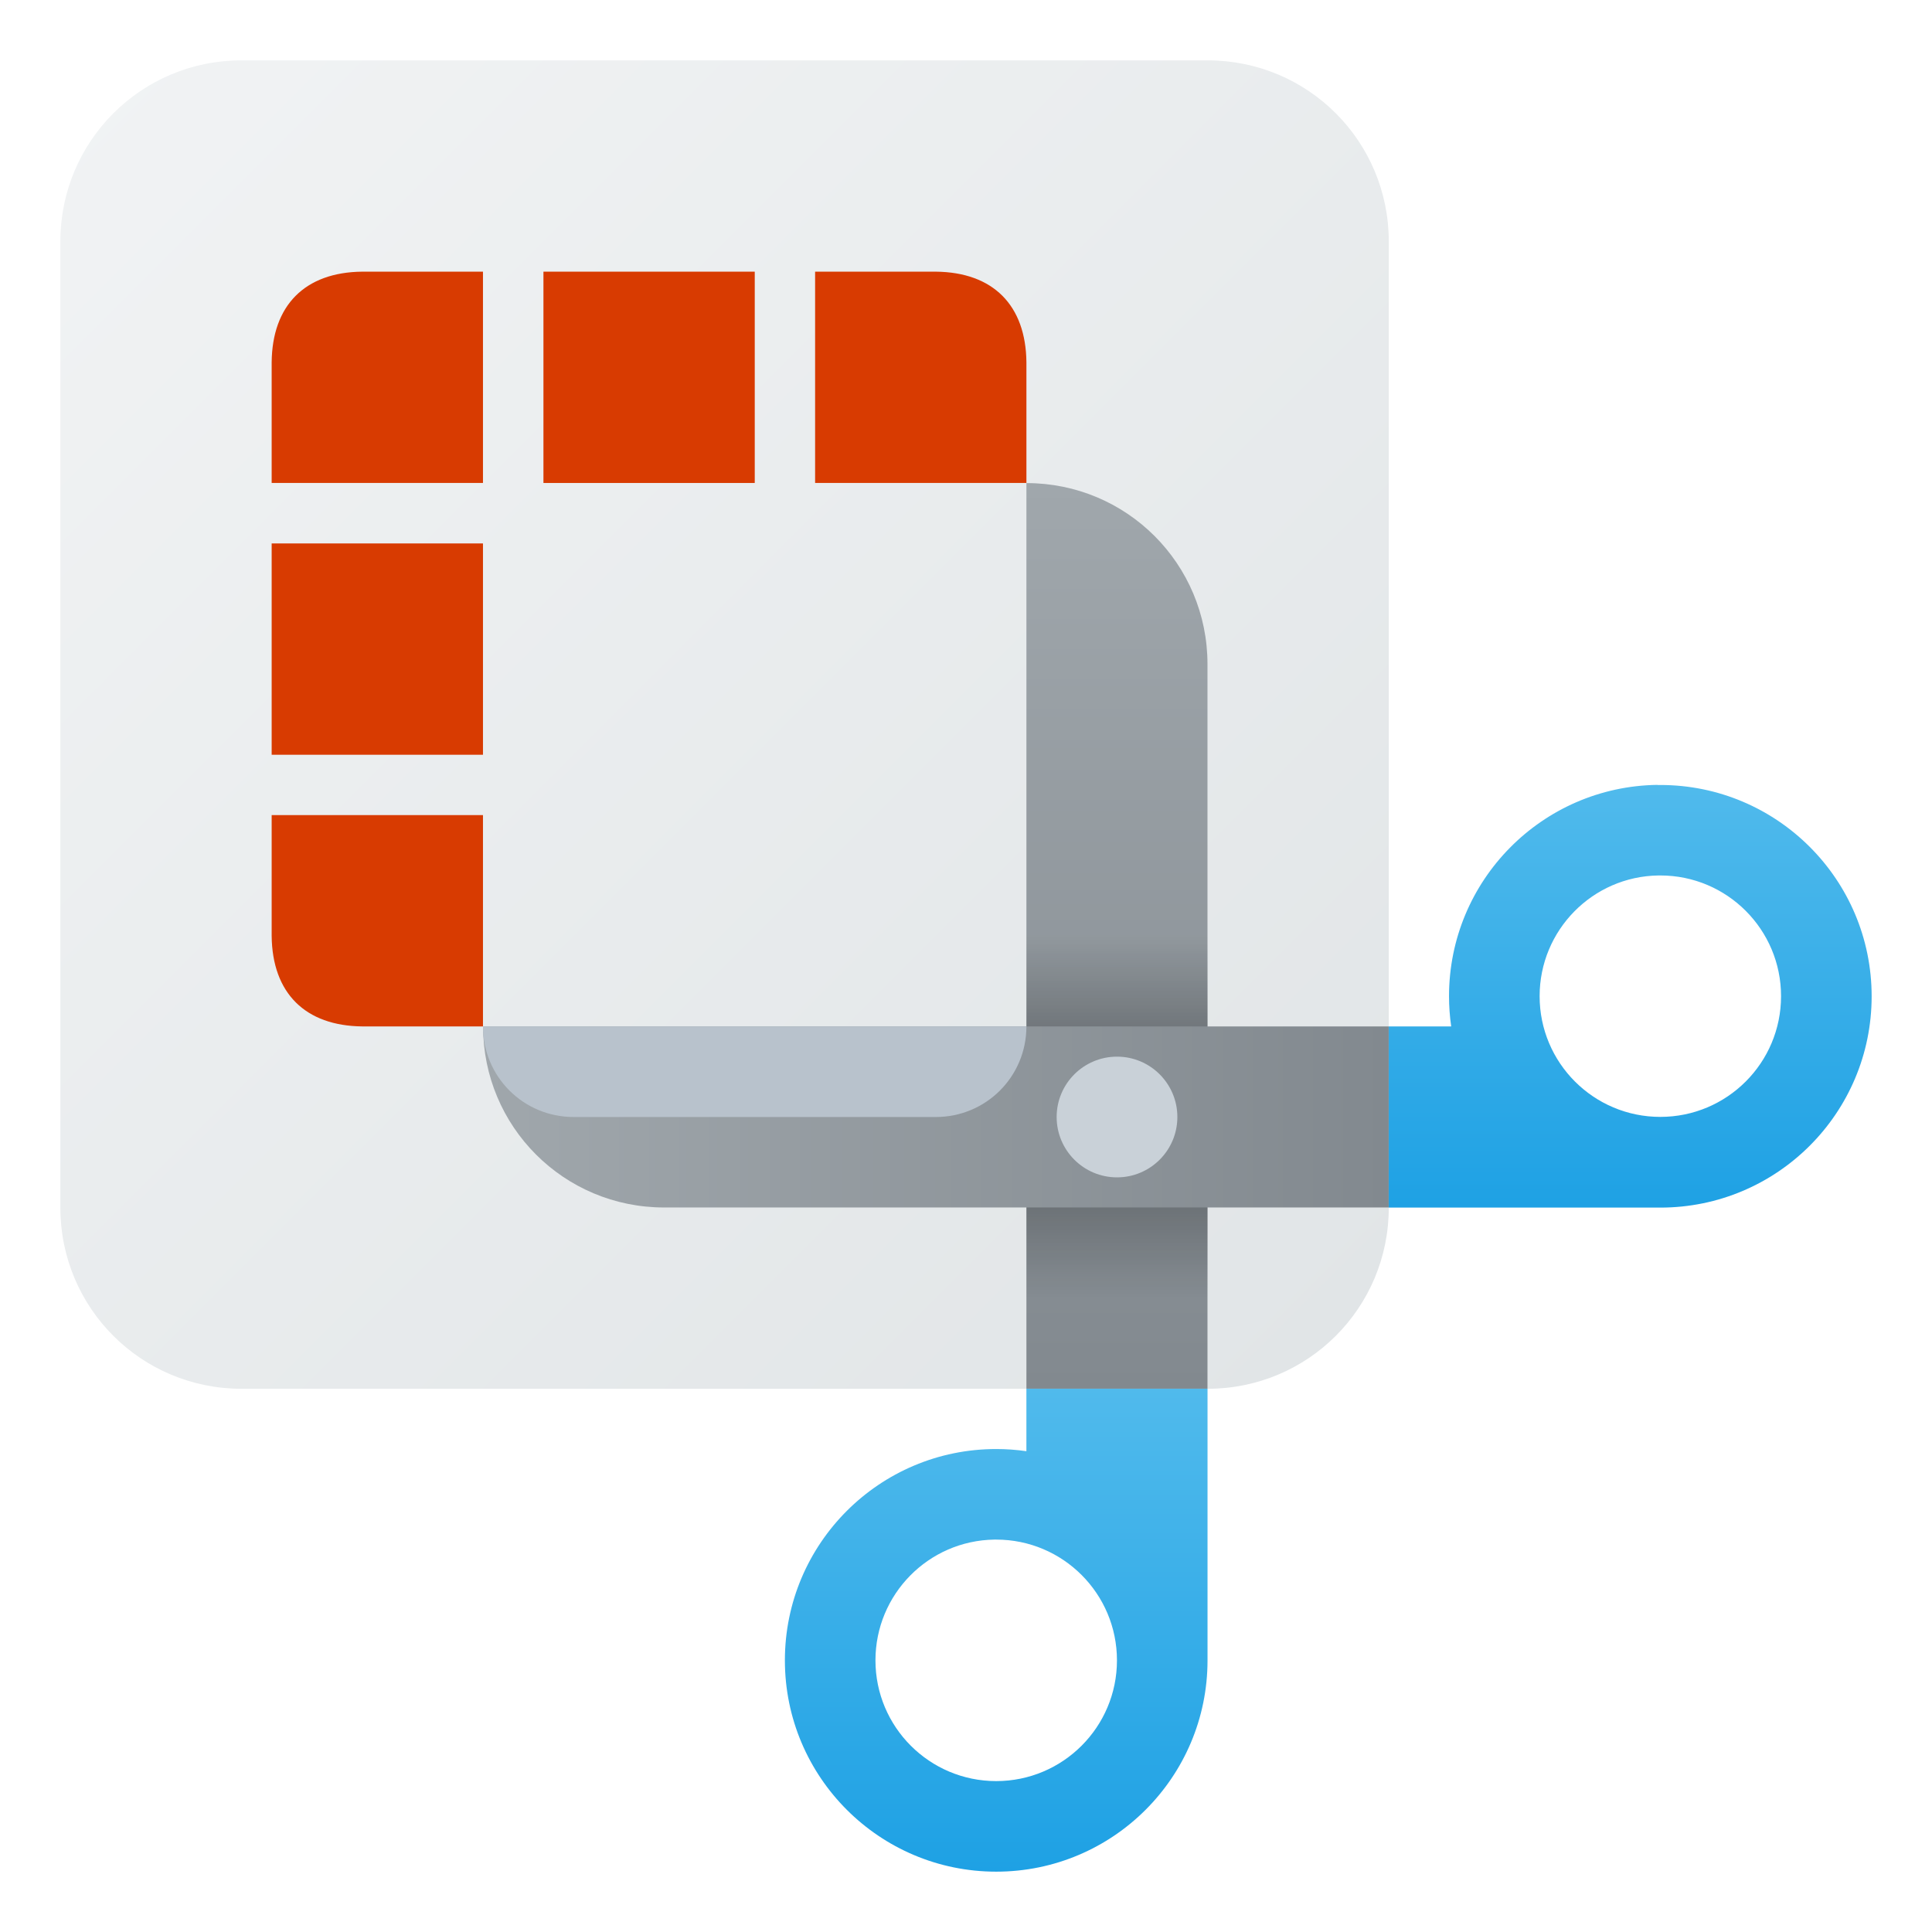
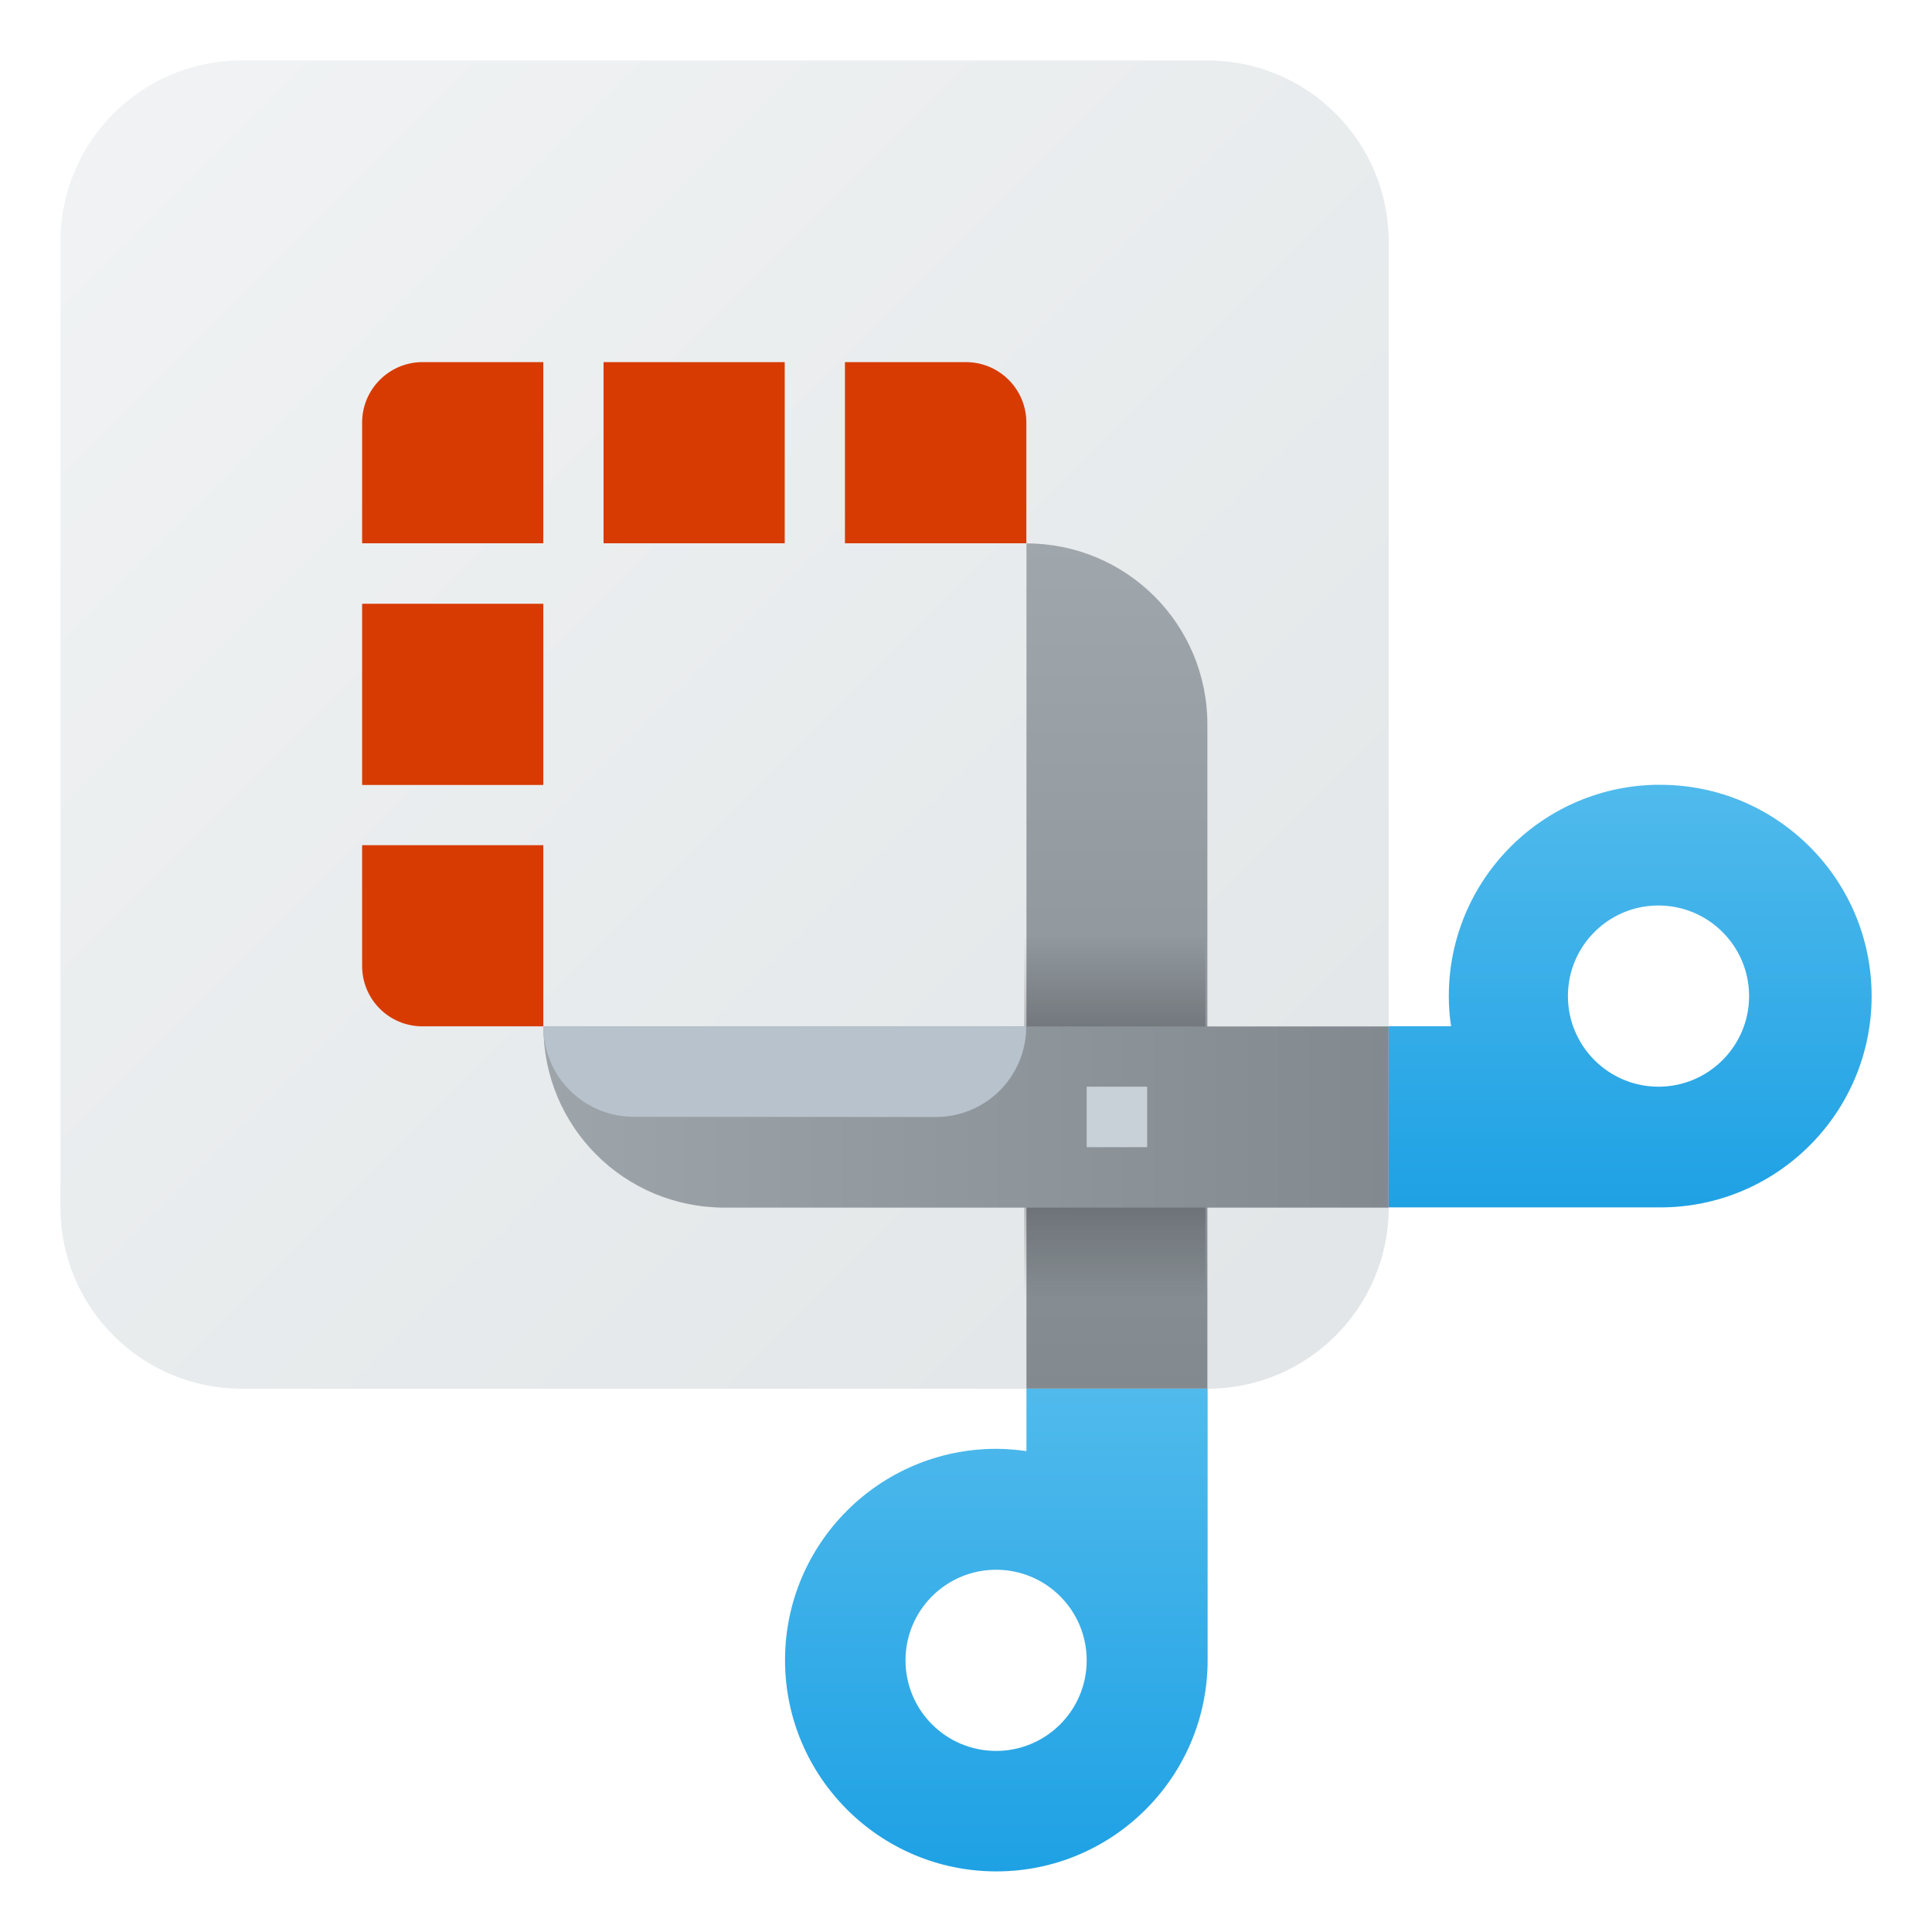
- <svg xmlns="http://www.w3.org/2000/svg" xmlns:xlink="http://www.w3.org/1999/xlink" width="64" height="64" viewBox="0 0 16.933 16.933" version="1.1" id="svg8">
+ <svg xmlns="http://www.w3.org/2000/svg" xmlns:xlink="http://www.w3.org/1999/xlink" width="32" height="32" viewBox="0 0 8.467 8.467" version="1.1" id="svg8">
  <defs id="defs2">
    <linearGradient id="linearGradient1740">
      <stop style="stop-color:#000000;stop-opacity:0" offset="0" id="stop1736" />
      <stop style="stop-color:#000000;stop-opacity:1" offset="0.5" id="stop1744" />
      <stop style="stop-color:#000000;stop-opacity:0;" offset="1" id="stop1738" />
    </linearGradient>
    <linearGradient id="linearGradient1587">
      <stop style="stop-color:#a0a7ac;stop-opacity:1;" offset="0" id="stop1583" />
      <stop style="stop-color:#81888e;stop-opacity:1" offset="1" id="stop1585" />
    </linearGradient>
    <linearGradient id="linearGradient1452">
      <stop style="stop-color:#50baec;stop-opacity:1" offset="0" id="stop1448" />
      <stop style="stop-color:#1ea1e4;stop-opacity:1" offset="1" id="stop1450" />
    </linearGradient>
    <linearGradient id="linearGradient1430">
      <stop style="stop-color:#f1f3f4;stop-opacity:1;" offset="0" id="stop1426" />
      <stop style="stop-color:#e1e5e7;stop-opacity:1" offset="1" id="stop1428" />
    </linearGradient>
-     <linearGradient xlink:href="#linearGradient1430" id="linearGradient1432" x1="0.529" y1="0.794" x2="11.642" y2="11.906" gradientUnits="userSpaceOnUse" />
    <linearGradient xlink:href="#linearGradient1452" id="linearGradient1454" x1="14.287" y1="6.35" x2="14.287" y2="10.583" gradientUnits="userSpaceOnUse" gradientTransform="matrix(3.307087,0,0,3.307087,5.75,3.000001)" />
    <linearGradient xlink:href="#linearGradient1452" id="linearGradient1532" x1="10.583" y1="12.171" x2="10.583" y2="16.404" gradientUnits="userSpaceOnUse" gradientTransform="translate(-6.320373,-0.2222006)" />
-     <linearGradient xlink:href="#linearGradient1587" id="linearGradient1612" x1="3.969" y1="9.79" x2="12.171" y2="9.79" gradientUnits="userSpaceOnUse" gradientTransform="translate(0.264584)" />
+     <linearGradient xlink:href="#linearGradient1587" id="linearGradient1612" x1="3.969" y1="9.79" x2="12.171" y2="9.79" gradientUnits="userSpaceOnUse" gradientTransform="matrix(0.5,0,0,0.5,0.3968758,0.2645831)" />
    <linearGradient xlink:href="#linearGradient1452" id="linearGradient1532-8" x1="10.583" y1="12.171" x2="10.583" y2="16.404" gradientUnits="userSpaceOnUse" />
-     <linearGradient xlink:href="#linearGradient1452" id="linearGradient1700" x1="40" y1="46" x2="40" y2="62" gradientUnits="userSpaceOnUse" />
-     <linearGradient xlink:href="#linearGradient1587" id="linearGradient1710" x1="9.79" y1="3.969" x2="9.79" y2="12.171" gradientUnits="userSpaceOnUse" gradientTransform="matrix(-2,0,0,1,28.575,0.2645836)" />
+     <linearGradient xlink:href="#linearGradient1452" id="linearGradient1700" x1="40" y1="46" x2="40" y2="62" gradientUnits="userSpaceOnUse" gradientTransform="matrix(0.1322902,0,0,0.1322902,0.2646427,0.2647219)" />
+     <linearGradient xlink:href="#linearGradient1587" id="linearGradient1710" x1="9.79" y1="4.498" x2="9.79" y2="12.171" gradientUnits="userSpaceOnUse" gradientTransform="matrix(-0.9999998,0,0,0.4999999,14.55208,0.3969082)" />
    <linearGradient xlink:href="#linearGradient1452" id="linearGradient1731" x1="52" y1="26.067" x2="52" y2="40.092" gradientUnits="userSpaceOnUse" />
-     <linearGradient xlink:href="#linearGradient1740" id="linearGradient1742" x1="10.583" y1="12.171" x2="10.583" y2="8.996" gradientUnits="userSpaceOnUse" gradientTransform="translate(0,-0.7937504)" />
-     <linearGradient xlink:href="#linearGradient1452" id="linearGradient1748" gradientUnits="userSpaceOnUse" x1="52" y1="26.067" x2="52" y2="40.092" gradientTransform="scale(0.2645833)" />
+     <linearGradient xlink:href="#linearGradient1740" id="linearGradient1742" x1="10.583" y1="12.171" x2="10.583" y2="8.996" gradientUnits="userSpaceOnUse" gradientTransform="matrix(0.4999999,0,0,0.4999999,0.2549887,-0.1322586)" />
+     <linearGradient xlink:href="#linearGradient1452" id="linearGradient1748" gradientUnits="userSpaceOnUse" x1="52" y1="26.067" x2="52" y2="40.092" gradientTransform="matrix(0.1322901,0,0,0.1322901,0.2643925,0.2646363)" />
+     <linearGradient xlink:href="#linearGradient1430" id="linearGradient1666" x1="0.529" y1="0.529" x2="6.35" y2="6.35" gradientUnits="userSpaceOnUse" gradientTransform="translate(-0.2645834,-0.2645834)" />
  </defs>
-   <path id="rect833" style="fill:url(#linearGradient1432);fill-opacity:1;stroke-width:0.265" d="m 2.117,0.529 h 8.467 c 0.879,0 1.588,0.708 1.588,1.588 v 8.467 c 0,0.879 -0.708,1.588 -1.588,1.588 H 2.117 c -0.879,0 -1.588,-0.708 -1.588,-1.588 V 2.117 c 0,-0.879 0.708,-1.588 1.588,-1.588 z" />
-   <path id="rect1538" style="fill:#d83b01;fill-opacity:1;stroke-width:0.265" d="m 3.175,2.381 1.058,-10e-8 V 4.233 H 2.381 l 10e-8,-1.058 c 0.005,-0.497 0.289,-0.789 0.794,-0.794 z" />
-   <path id="rect1538-8" style="fill:#d83b01;fill-opacity:1;stroke-width:0.265" d="m 8.202,2.381 -1.058,-10e-8 v 1.852 h 1.852 l -10e-8,-1.058 C 8.991,2.678 8.707,2.386 8.202,2.381 Z" />
-   <rect style="fill:#d83b01;fill-opacity:1;stroke-width:0.265" id="rect1556" width="1.852" height="1.852" x="4.763" y="2.381" ry="0" />
-   <path id="rect1538-0" style="fill:#d83b01;fill-opacity:1;stroke-width:0.265" d="m 2.381,8.202 -10e-8,-1.058 h 1.852 v 1.852 l -1.058,-10e-8 C 2.678,8.991 2.386,8.707 2.381,8.202 Z" />
-   <rect style="fill:#d83b01;fill-opacity:1;stroke-width:0.265" id="rect1556-0" width="1.852" height="1.852" x="-6.615" y="2.381" ry="0" transform="rotate(-90)" />
-   <path id="path1601" style="fill:url(#linearGradient1700);fill-opacity:1;stroke-width:1" d="M 34 46 L 34 48.072 A 7 7 0 0 0 33 48 A 7 7 0 0 0 26 55 A 7 7 0 0 0 33 62 A 7 7 0 0 0 40 55 A 7 7 0 0 0 40 54.906 L 40 46 L 34 46 z M 32.939 51 C 32.96 51 32.98 51 33 51 C 35.209 51 37 52.791 37 55 C 37 57.209 35.209 59 33 59 C 30.791 59 29 57.209 29 55 C 29 52.814 30.754 51.033 32.939 51 z " transform="scale(0.2645833)" />
-   <path id="rect1702" style="fill:url(#linearGradient1710);fill-opacity:1;stroke-width:0.374" d="m 8.996,4.233 v 7.938 h 1.587 l 0,-6.35 c 0,-0.879 -0.708,-1.587 -1.587,-1.587 z" />
-   <path id="rect1718" style="fill:url(#linearGradient1748);fill-opacity:1;stroke-width:0.265" d="M 14.527,6.879 A 1.852,1.852 0 0 0 12.7,8.731 1.852,1.852 0 0 0 12.719,8.996 h -0.548 v 1.588 h 2.381 a 1.852,1.852 0 0 0 1.852,-1.852 1.852,1.852 0 0 0 -1.852,-1.852 1.852,1.852 0 0 0 -0.025,0 z m 0.009,0.794 c 0.005,-4.05e-5 0.011,-4.05e-5 0.016,0 0.585,2e-7 1.058,0.474 1.058,1.058 0,0.585 -0.474,1.058 -1.058,1.058 -0.585,2e-7 -1.058,-0.474 -1.058,-1.058 -6.6e-5,-0.578 0.464,-1.05 1.042,-1.058 z" />
-   <rect style="opacity:0.4;fill:url(#linearGradient1742);fill-opacity:1;stroke-width:0.265" id="rect1734" width="1.588" height="3.175" x="8.996" y="8.202" />
-   <path id="rect1603" style="fill:url(#linearGradient1612);fill-opacity:1;stroke-width:0.374" d="m 12.171,8.996 v 1.587 H 5.821 c -0.879,0 -1.587,-0.708 -1.587,-1.587 z" />
-   <path id="rect1599" style="fill:#b8c2cc;fill-opacity:1;stroke-width:0.324" d="m 8.996,8.996 c 0,0.44 -0.354,0.794 -0.794,0.794 H 5.027 c -0.44,0 -0.794,-0.354 -0.794,-0.794 9e-7,4e-7 4.762,0 4.762,0 z" />
-   <circle style="fill:#c9d1d8;fill-opacity:1;stroke-width:0.265" id="path1713" cx="9.79" cy="9.79" r="0.529" />
+   <rect style="fill:url(#linearGradient1666);fill-opacity:1;stroke-width:0.529;stroke-linejoin:round" id="rect978" width="5.821" height="5.821" x="0.265" y="0.265" ry="0.794" />
+   <g id="g8214" transform="translate(-0.2645834,-0.2645834)">
+     <path id="path1601" style="fill:url(#linearGradient1700);fill-opacity:1;stroke-width:0.132" d="m 4.763,6.35 v 0.274 c -0.044,-0.006 -0.088,-0.01 -0.132,-0.01 -0.511,0 -0.926,0.415 -0.926,0.926 0,0.511 0.415,0.926 0.926,0.926 0.511,0 0.926,-0.415 0.926,-0.926 2.8e-5,-0.004 2.8e-5,-0.008 0,-0.012 V 6.35 Z m -0.132,0.794 A 0.397,0.397 0 0 1 5.027,7.541 0.397,0.397 0 0 1 4.63,7.938 0.397,0.397 0 0 1 4.233,7.541 0.397,0.397 0 0 1 4.63,7.144 Z" />
+     <path id="rect1702" style="fill:url(#linearGradient1710);fill-opacity:1;stroke-width:0.187" d="M 4.763,2.646 V 6.35 H 5.556 V 3.44 c 0,-0.44 -0.354,-0.794 -0.794,-0.794 z" />
+     <path id="rect1718" style="fill:url(#linearGradient1748);fill-opacity:1;stroke-width:0.132" d="m 7.516,3.704 c -0.501,0.013 -0.902,0.423 -0.902,0.926 2.02e-5,0.044 0.003,0.088 0.01,0.132 H 6.35 v 0.794 h 1.191 c 0.511,0 0.926,-0.415 0.926,-0.926 0,-0.511 -0.415,-0.926 -0.926,-0.926 -0.004,-2.8e-5 -0.008,-2.8e-5 -0.012,0 h -5.167e-4 c -0.004,5.32e-5 -0.007,-1.026e-4 -0.011,0 z m 0.011,0.529 c 0.002,-1.59e-5 0.004,-1.59e-5 0.006,0 0.219,0 0.397,0.178 0.397,0.397 0,0.219 -0.178,0.397 -0.397,0.397 -0.219,0 -0.397,-0.178 -0.397,-0.397 -2.51e-5,-0.217 0.174,-0.394 0.391,-0.397 z" />
+     <rect style="opacity:0.4;fill:url(#linearGradient1742);fill-opacity:1;stroke-width:0.132" id="rect1734" width="0.794" height="1.587" x="4.753" y="4.366" />
+     <path id="rect1603" style="fill:url(#linearGradient1612);fill-opacity:1;stroke-width:0.187" d="m 6.35,4.763 v 0.794 H 3.44 c -0.44,0 -0.794,-0.354 -0.794,-0.794 z" />
+     <path id="rect1599" style="fill:#b8c2cc;fill-opacity:1;stroke-width:0.162" d="m 4.762,4.763 c 0,0.22 -0.177,0.397 -0.397,0.397 L 3.043,5.159 C 2.823,5.159 2.646,4.982 2.646,4.763 Z" />
+     <rect style="fill:#c9d1d8;fill-opacity:1;stroke-width:0.529;stroke-linejoin:round" id="rect2352" width="0.265" height="0.265" x="5.027" y="5.027" />
+   </g>
+   <path id="rect8398" style="fill:#d83b01;fill-opacity:1;stroke-width:0.529;stroke-linejoin:round" d="M 1.845,1.587 C 1.702,1.591 1.587,1.708 1.587,1.852 V 2.381 H 2.381 V 1.587 H 1.852 c -0.002,0 -0.004,-5.73e-5 -0.007,0 z m 0.8,0 v 0.794 h 0.794 V 1.587 Z m 1.058,0 V 2.381 H 4.498 V 1.852 C 4.498,1.706 4.38,1.587 4.233,1.587 Z M 1.587,2.646 V 3.44 H 2.381 V 2.646 Z m 0,1.058 v 0.529 c 0,0.147 0.118,0.265 0.265,0.265 H 2.381 v -0.794 z" />
</svg>
